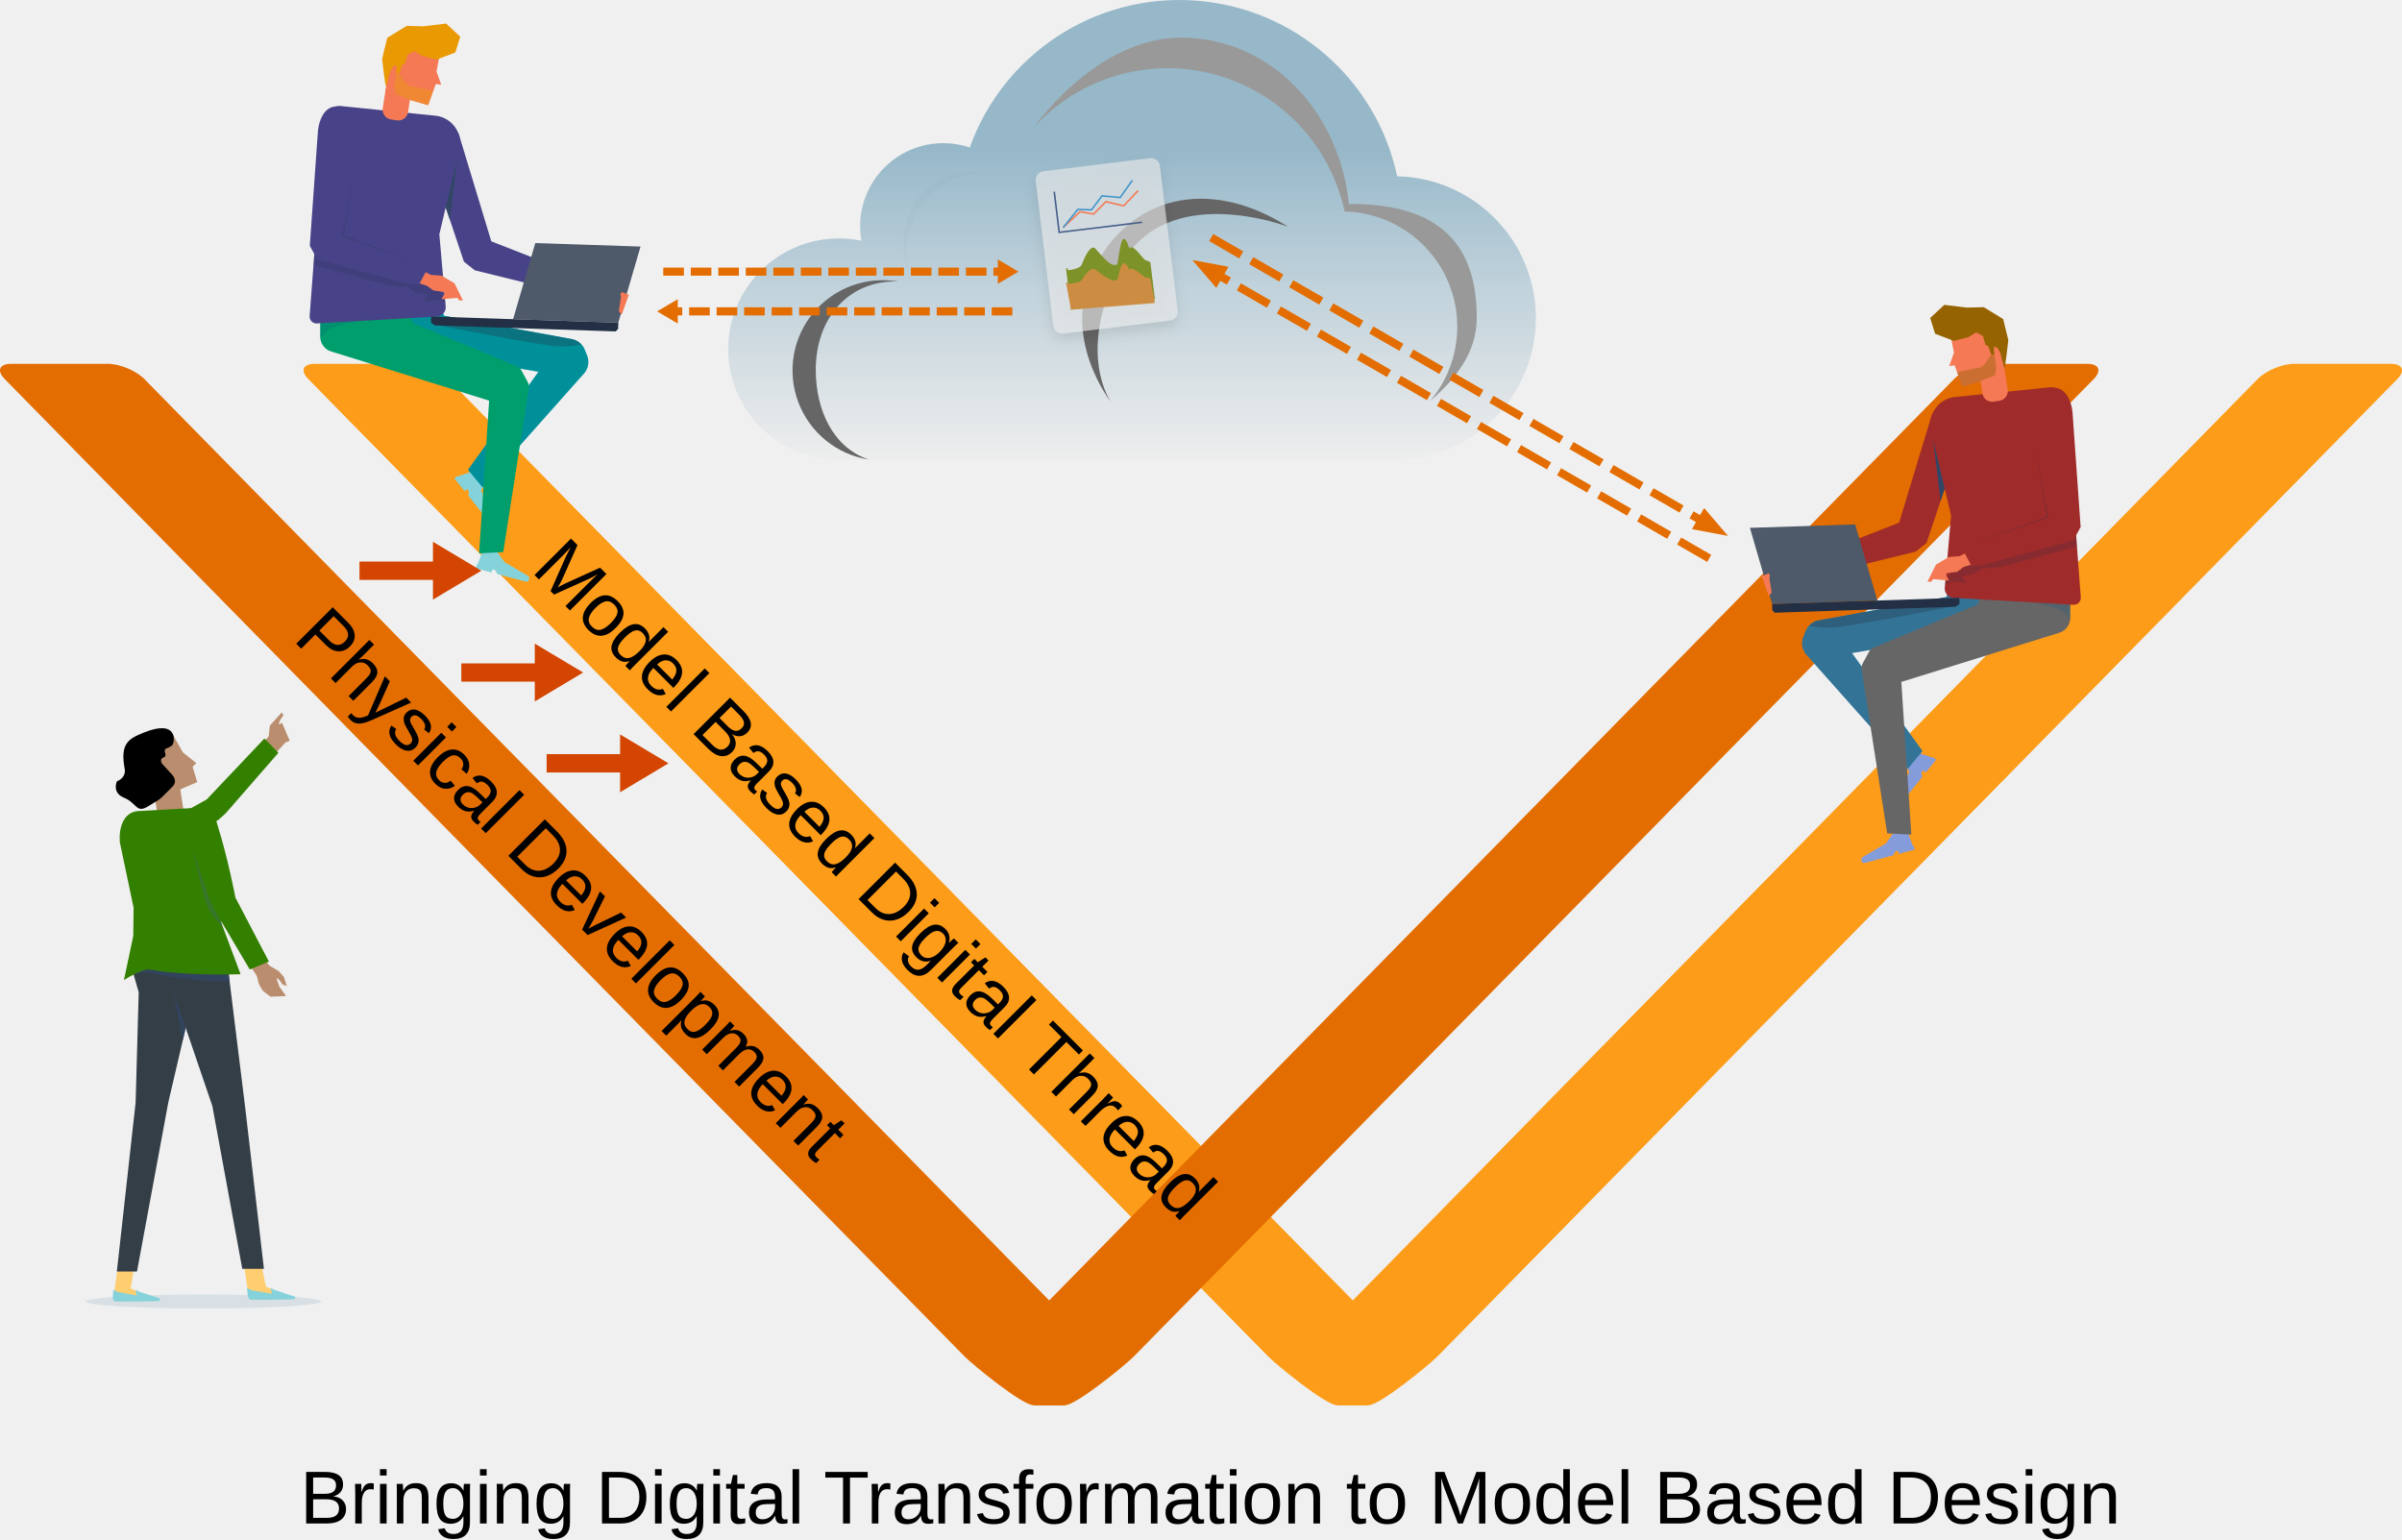
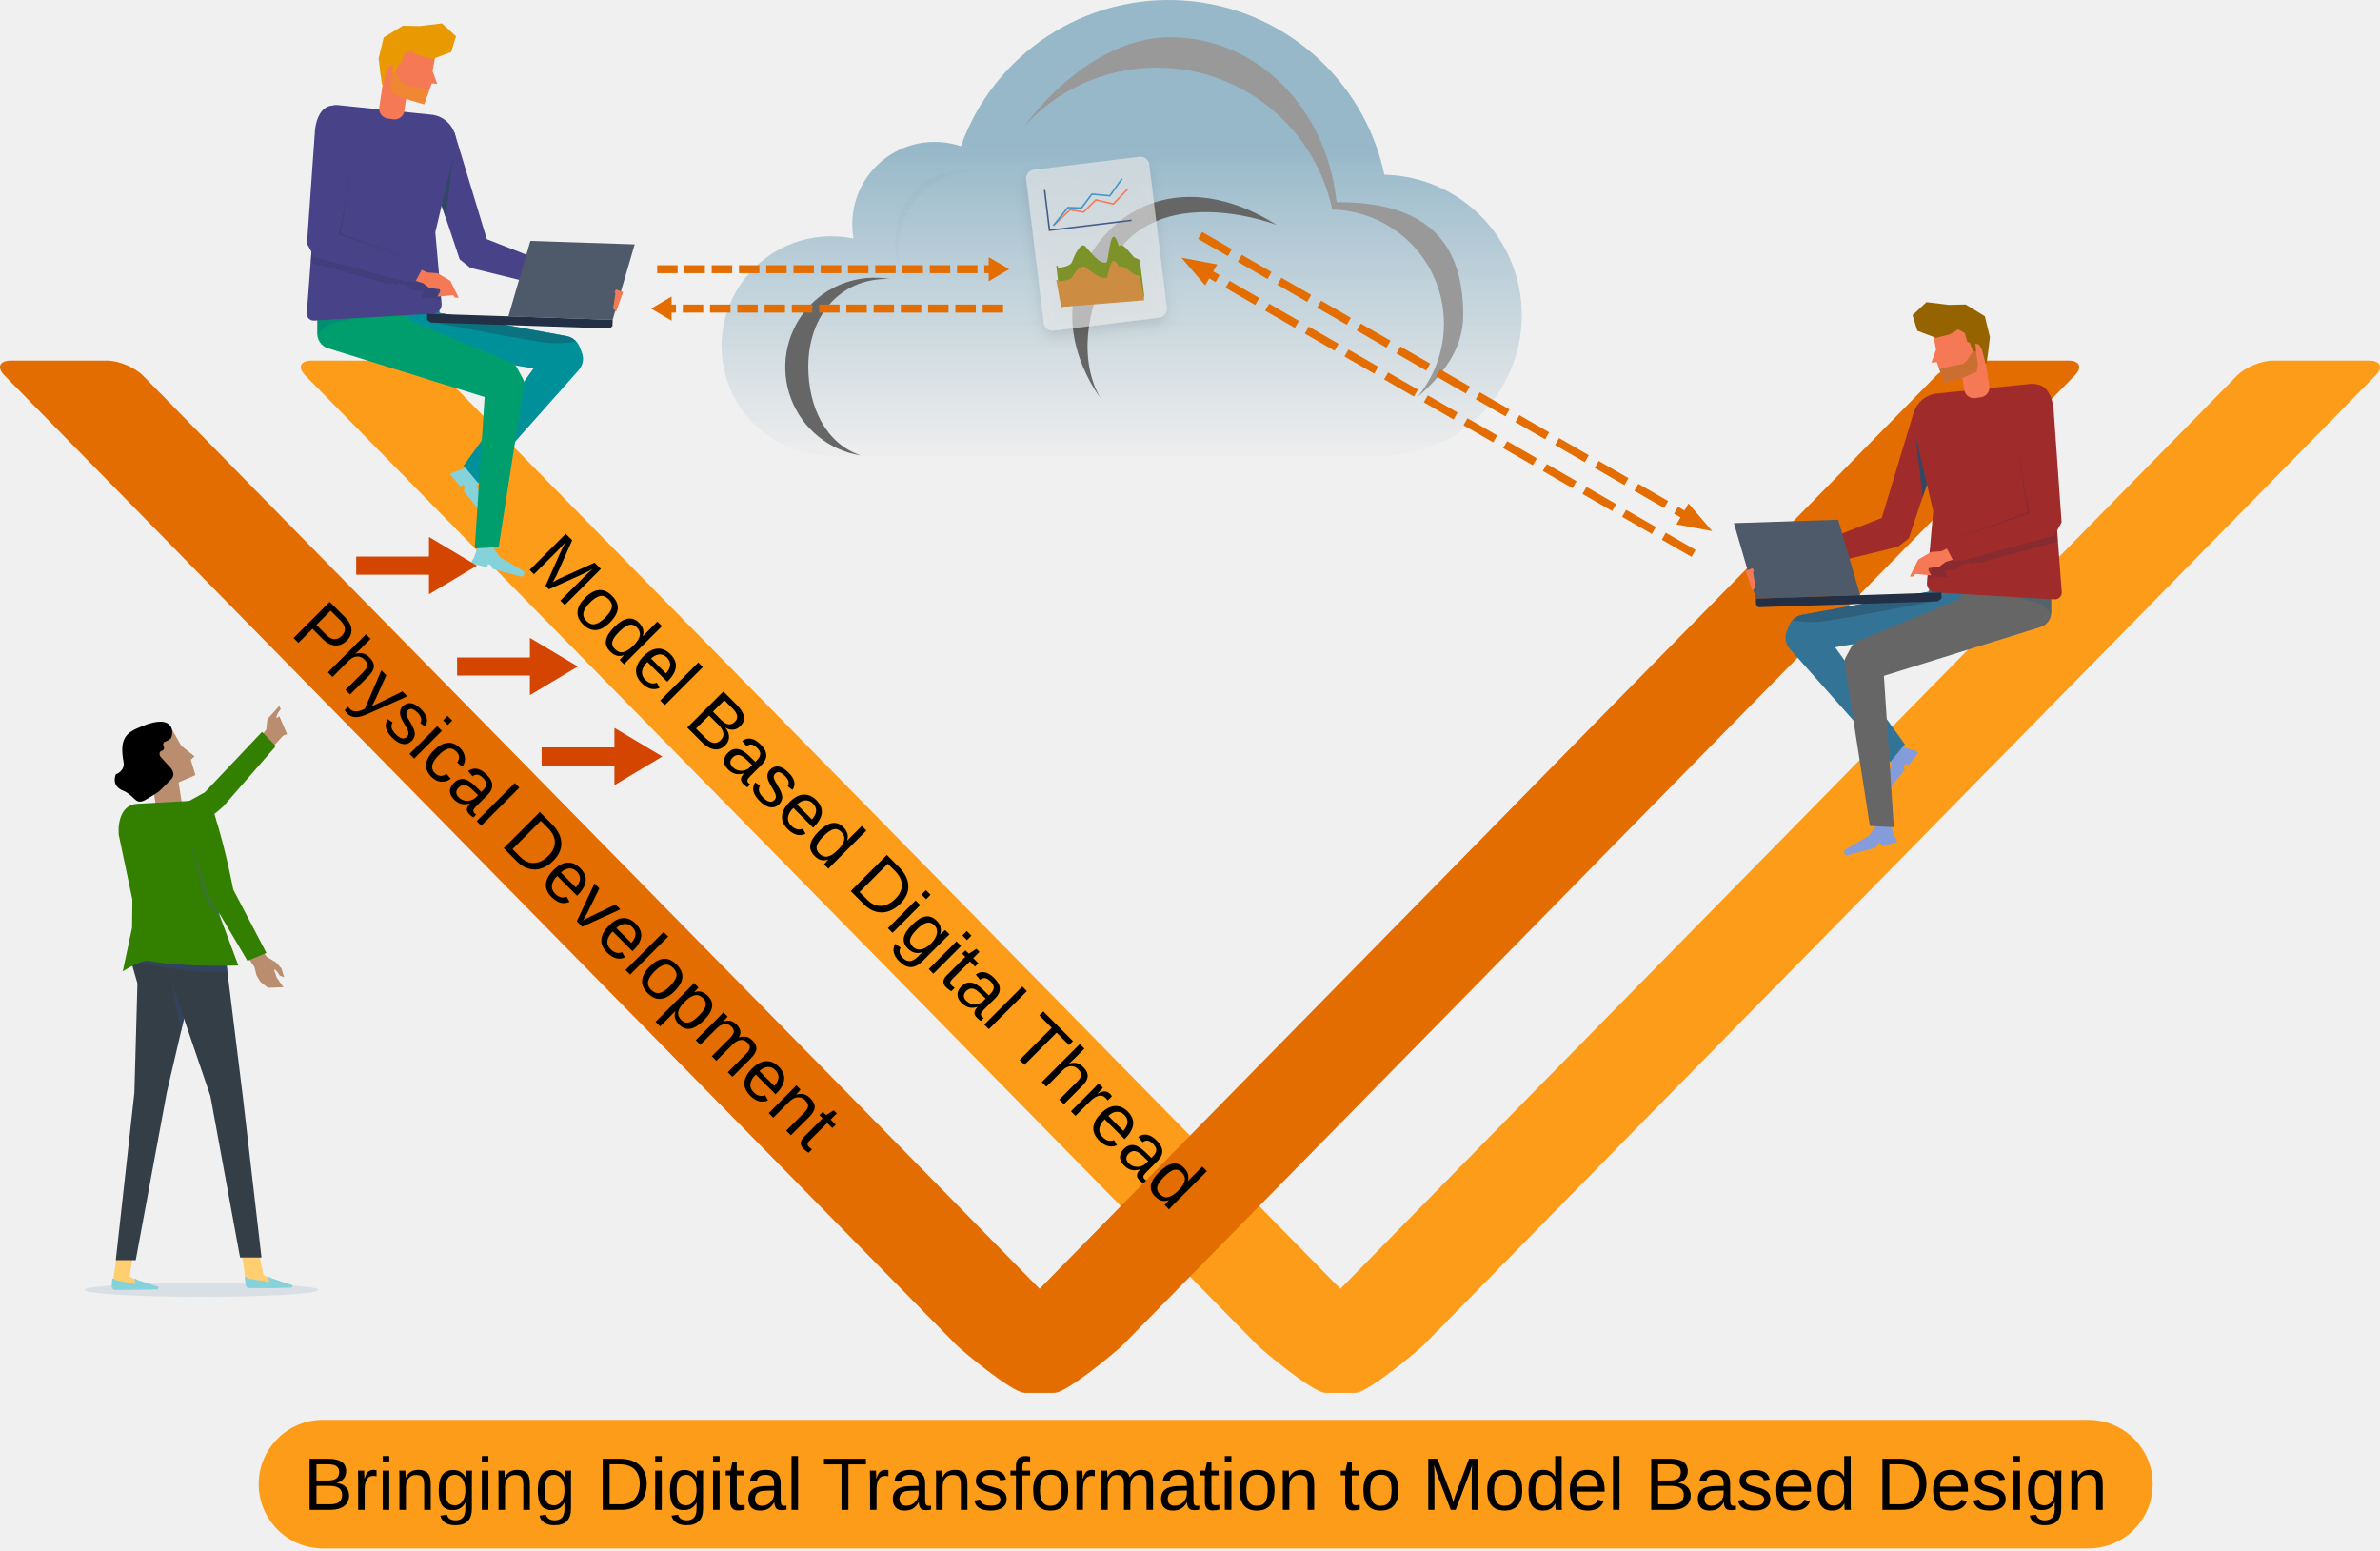
- <svg xmlns="http://www.w3.org/2000/svg" width="146.957mm" height="94.182mm" viewBox="0 0 146.957 94.182" version="1.1" id="svg1">
+ <svg xmlns="http://www.w3.org/2000/svg" width="146.957mm" height="95.731mm" viewBox="0 0 146.957 95.731" version="1.1" id="svg1">
  <defs id="defs1">
    <linearGradient id="linear-gradient" x1="146.665" x2="146.665" y2="275.256" gradientUnits="userSpaceOnUse" gradientTransform="matrix(0.8481,0,0,0.4829619,609.993,511.39)" y1="-0.002">
      <stop offset="0.319" stop-color="#e0f3ff" id="stop1" style="stop-color:#0a608c;stop-opacity:0.393;" />
      <stop offset="1" stop-color="#e9e9e9" stop-opacity="0.341" id="stop2" />
    </linearGradient>
    <clipPath id="clip-path-3">
      <rect id="Rectangle_638" data-name="Rectangle 638" width="35.334" height="44.264" fill="rgba(0,0,0,0.03)" x="0" y="0" />
    </clipPath>
    <clipPath id="clip-path-19">
      <rect id="Rectangle_678" data-name="Rectangle 678" width="73.397" height="5.21" fill="none" x="0" y="0" />
    </clipPath>
    <clipPath id="clip-path-20">
      <rect id="Rectangle_679" data-name="Rectangle 679" width="3.854" height="17.988" fill="none" x="0" y="0" />
    </clipPath>
    <clipPath id="clip-path-21">
      <rect id="Rectangle_681" data-name="Rectangle 681" width="29.761" height="5.901" fill="none" x="0" y="0" />
    </clipPath>
    <clipPath id="clip-path-22">
      <rect id="Rectangle_682" data-name="Rectangle 682" width="9.735" height="29.661" fill="none" x="0" y="0" />
    </clipPath>
    <clipPath id="clip-path-10">
      <rect id="Rectangle_667" data-name="Rectangle 667" width="0.096" height="0.194" fill="none" x="0" y="0" />
    </clipPath>
    <clipPath id="clip-path-12">
      <rect id="Rectangle_671" data-name="Rectangle 671" width="71.918" height="53.359" fill="none" x="0" y="0" />
    </clipPath>
    <clipPath id="clip-path-13">
      <rect id="Rectangle_672" data-name="Rectangle 672" width="11.165" height="5.015" fill="none" x="0" y="0" />
    </clipPath>
    <clipPath id="clip-path-14">
      <rect id="Rectangle_673" data-name="Rectangle 673" width="11.275" height="9.307" fill="none" x="0" y="0" />
    </clipPath>
    <clipPath id="clip-path-15">
      <rect id="Rectangle_674" data-name="Rectangle 674" width="38.125" height="55.616" fill="none" x="0" y="0" />
    </clipPath>
    <clipPath id="clip-path-16">
      <rect id="Rectangle_675" data-name="Rectangle 675" width="21.226" height="27.228" fill="none" x="0" y="0" />
    </clipPath>
    <clipPath id="clip-path-17">
      <rect id="Rectangle_676" data-name="Rectangle 676" width="4.54" height="0.829" fill="none" x="0" y="0" />
    </clipPath>
    <clipPath id="clip-path-18">
      <rect id="Rectangle_677" data-name="Rectangle 677" width="40.871" height="8.78" fill="none" x="0" y="0" />
    </clipPath>
    <filter id="Rectangle_653" x="183.641" y="39.96" width="83.043" height="98.151" filterUnits="userSpaceOnUse">
      <feOffset dy="3" input="SourceAlpha" id="feOffset2" />
      <feGaussianBlur stdDeviation="3" result="blur" id="feGaussianBlur2" />
      <feFlood flood-opacity="0.161" id="feFlood2" />
      <feComposite operator="in" in2="blur" id="feComposite2" />
      <feComposite in="SourceGraphic" id="feComposite3" />
    </filter>
  </defs>
  <g id="layer1" transform="translate(-25.82898,-64.73906)">
    <g transform="matrix(0.2645833,0,0,0.2645833,-106.8917,29.63333)" id="g1">
      <path d="m 775.299,777.021 210.111,-0.002 16.42,31.423 -15.48,36.234 -211.05,10e-4 16.883,-36.235 z" stroke="#042433" stroke-width="2" stroke-miterlimit="8" fill="#156082" fill-rule="evenodd" id="path1" />
-       <g id="g52">
+       <path d="m 574.676,777.002 146.278,-0.002 16.42,31.423 -15.48,36.234 -147.218,10e-4 16.883,-36.235 z" stroke="#042433" stroke-width="2" stroke-miterlimit="8" fill="#156082" fill-rule="evenodd" id="path1-5" />
+       <g id="g2">
+         <rect style="fill:#fd9c18;fill-opacity:1;stroke:#000000;stroke-width:0.992;stroke-opacity:0" id="rect1" width="442.01" height="30.01" x="561.995" y="463.995" ry="15.005" />
        <path id="use2" style="fill:#fd9c18;fill-opacity:1;stroke-width:1.098" d="m 574.404,216.822 c -2.744,0 -3.406,1.576 -1.483,3.534 l 221.934,226.01 c 1.855,1.889 13.202,11.191 15.915,11.296 0.091,0.004 0.137,0.038 0.234,0.038 h 0.076 6.711 0.076 c 0.097,0 0.142,-0.034 0.234,-0.038 2.713,-0.105 14.06,-9.407 15.915,-11.296 L 1055.95,220.357 c 1.923,-1.958 1.261,-3.534 -1.483,-3.534 h -22.387 c -2.744,0 -6.502,1.576 -8.425,3.534 L 814.437,433.42 605.216,220.357 c -1.923,-1.958 -5.68,-3.534 -8.425,-3.534 z" />
        <path id="use3" style="fill:#e36d00;fill-opacity:1;stroke-width:1.098" d="m 504.204,216.822 c -2.744,0 -3.406,1.576 -1.483,3.534 l 221.934,226.01 c 1.855,1.889 13.202,11.191 15.915,11.296 0.091,0.004 0.137,0.038 0.234,0.038 h 0.076 6.711 0.076 c 0.097,0 0.142,-0.034 0.234,-0.038 2.713,-0.105 14.06,-9.407 15.915,-11.296 L 985.75,220.357 c 1.923,-1.958 1.261,-3.534 -1.483,-3.534 h -22.387 c -2.744,0 -6.502,1.576 -8.425,3.534 L 744.237,433.42 535.016,220.357 c -1.923,-1.958 -5.68,-3.534 -8.425,-3.534 z" />
        <text xml:space="preserve" style="font-style:normal;font-variant:normal;font-weight:normal;font-stretch:condensed;font-size:17.333px;font-family:Arial;-inkscape-font-specification:'Arial, Condensed';font-variant-ligatures:normal;font-variant-caps:normal;font-variant-numeric:normal;font-variant-east-asian:normal;text-align:start;writing-mode:lr-tb;direction:ltr;text-anchor:start;fill:#000000;fill-opacity:1" x="600.81" y="-204.054" id="text3" transform="rotate(45)">
          <tspan id="tspan3" x="600.81" y="-204.054" style="font-style:normal;font-variant:normal;font-weight:normal;font-stretch:condensed;font-size:17.333px;font-family:Arial;-inkscape-font-specification:'Arial, Condensed';font-variant-ligatures:normal;font-variant-caps:normal;font-variant-numeric:normal;font-variant-east-asian:normal;fill:#000000;fill-opacity:1">Physical Development</tspan>
        </text>
        <text xml:space="preserve" style="font-style:normal;font-variant:normal;font-weight:normal;font-stretch:condensed;font-size:17.333px;font-family:Arial;-inkscape-font-specification:'Arial, Condensed';font-variant-ligatures:normal;font-variant-caps:normal;font-variant-numeric:normal;font-variant-east-asian:normal;text-align:start;writing-mode:lr-tb;direction:ltr;text-anchor:start;fill:#000000;fill-opacity:1" x="628.53" y="-254.241" id="text3-2" transform="rotate(45)">
          <tspan id="tspan4" x="628.53" y="-254.241">Model Based Digital Thread</tspan>
        </text>
        <g id="g6" transform="matrix(0.8,0,0,0.8,175.876,-276.4283)">
          <g id="g4">
            <g id="Group_4515" data-name="Group 4515" transform="translate(631.0829,551.82)" style="opacity:0.5">
              <g id="Group_4514" data-name="Group 4514" clip-path="url(#clip-path-3)" />
            </g>
            <g id="g5">
              <g id="g7">
                <path id="Path_1158" data-name="Path 1158" d="m 811.027,562.354 a 64.365,64.365 0 0 0 -123.542,-8.324 24.013,24.013 0 0 0 -31.32,26.944 32.01,32.01 0 1 0 -6.499,63.354 c 0.637,0 1.265,-0.024 1.889,-0.059 0.394,0.029 0.788,0.059 1.19,0.059 H 809.161 c 0.064,0 0.128,-0.016 0.192,-0.019 0.256,0.005 0.506,0.019 0.762,0.019 a 40.991,40.991 0 0 0 0.913,-81.972" fill="url(#linear-gradient)" style="fill:url(#linear-gradient);stroke-width:0.64" />
                <path id="Path_1159" data-name="Path 1159" d="m 642.971,618.295 c 0,-14.561 9.045,-25.548 23.032,-25.548 0.32,0 0.634,0.037 0.954,0.051 a 26.079,26.079 0 1 0 -8.664,51.43 c -10.216,-3.399 -15.321,-14.17 -15.321,-25.932" fill="rgba(0,0,0,0.03)" style="fill:#666666;stroke-width:0.64" />
                <path id="Path_1160" data-name="Path 1160" d="m 834.026,603.344 c 0,-18.218 -7.636,-33.198 -36.943,-32.974 -2.874,-27.517 -23.276,-48.1 -48.518,-48.1 -17.249,0 -32.96,13.041 -42.523,25.887 a 52.292,52.292 0 0 1 89.779,24.374 33.305,33.305 0 0 1 24.736,54.77 c 7.119,-6.131 13.469,-13.824 13.469,-23.956" fill="rgba(0,0,0,0.03)" style="fill:#999999;stroke-width:0.64" />
                <path id="Path_1161" data-name="Path 1161" d="m 59.801,9.582 a 22.838,22.838 0 0 0 -2.914,-0.208 c -6.129,-0.011 -12.853,2.973 -16.253,8.561 -4.421,7.272 -3.692,14.428 -2.688,18.847 0.075,0.016 0.647,0.908 0.719,0.924 a 40.9,40.9 0 0 1 -0.538,-5.082 c 0,-12.569 9.661,-22.771 21.67,-23.04" fill="rgba(0,0,0,0.03)" style="opacity:0.5;stroke-width:0.64" transform="translate(631.0829,551.82)" />
                <path id="Path_1162" data-name="Path 1162" d="m 728.333,627.641 c 0,0 -14.95,-18.757 -4.872,-38.773 10.079,-20.016 32.25,-26.973 56.102,-11.904 0,0 -35.392,-13.632 -48.495,11.397 -13.103,25.029 -2.735,39.281 -2.735,39.281" fill="rgba(0,0,0,0.03)" style="fill:#666666;stroke-width:0.641;stroke-dasharray:none" />
              </g>
            </g>
          </g>
        </g>
        <g id="g9" transform="matrix(1.451594,0,0,1.226424,-265.2496,-108.3571)">
          <g id="Group_4570" data-name="Group 4570" transform="matrix(0.512,0,0,0.512,541.9089,440.6192)" opacity="0.1">
            <g id="Group_4569" data-name="Group 4569">
              <g id="Group_4568" data-name="Group 4568" clip-path="url(#clip-path-19)">
                <path id="Path_1219" data-name="Path 1219" d="m 50.81,146.865 c 0,1.44 16.431,2.605 36.7,2.605 20.269,0 36.7,-1.165 36.7,-2.605 0,-1.44 -16.431,-2.605 -36.7,-2.605 -20.269,0 -36.7,1.165 -36.7,2.605" transform="translate(-50.81,-144.261)" fill="#005386" />
              </g>
            </g>
          </g>
          <path id="Path_1220" data-name="Path 1220" d="m 549.893,433.783 -0.774,5.689 0.88,0.477 2.689,1.204 v 0.635 l -5.883,0.079 -0.445,-0.586 0.937,-7.735 z" fill="#fece71" style="stroke-width:0.512" />
          <path id="Path_1221" data-name="Path 1221" d="m 550.526,440.117 -0.642,-0.358 0.181,1.068 -2.919,-0.637 -0.797,-0.422 -0.102,1.656 0.311,0.528 h 3.789 l 3.303,-0.086 0.183,-0.443 z" fill="#85d2da" style="stroke-width:0.512" />
          <path id="Path_1222" data-name="Path 1222" d="m 550.118,436.302 h -3.207 l 2.991,-31.882 0.49,-20.767 -0.929,-3.831 0.431,-2.446 9.882,0.09 -1.511,10.935 -3.16,16.019 z" fill="#343e47" style="stroke-width:0.512" />
          <path id="Path_1223" data-name="Path 1223" d="m 569.761,434.003 0.899,5.137 0.882,0.475 2.687,1.206 v 0.633 l -5.883,0.081 -0.443,-0.588 -0.912,-7.196 z" fill="#fece71" style="stroke-width:0.512" />
          <path id="Path_1224" data-name="Path 1224" d="m 572.064,439.782 -0.642,-0.358 0.181,1.068 -3.166,-0.644 -0.799,-0.424 0.154,1.669 0.311,0.528 h 3.789 l 3.303,-0.085 0.183,-0.443 z" fill="#85d2da" style="stroke-width:0.512" />
          <path id="Path_1225" data-name="Path 1225" d="m 570.339,435.794 h -3.448 l -4.767,-30.698 -7.905,-27.443 h 10.243 l 2.864,27.443 z" fill="#343e47" style="stroke-width:0.512" />
          <g id="Group_4573" data-name="Group 4573" transform="matrix(0.512,0,0,0.512,555.9059,383.5076)" opacity="0.7">
            <g id="Group_4572" data-name="Group 4572">
              <g id="Group_4571" data-name="Group 4571" clip-path="url(#clip-path-20)">
                <path id="Path_1226" data-name="Path 1226" d="m 57.379,117.457 3.854,13.38 -0.911,4.607 z" transform="translate(-57.379,-117.457)" fill="#324666" />
              </g>
            </g>
          </g>
          <g id="g8" transform="rotate(30,542.9456,356.3912)">
            <path id="Path_1234" data-name="Path 1234" d="m 557.211,321.27 -0.194,0.015 -0.149,-0.782 -0.004,-0.973 -0.486,-0.375 -0.405,3.128 0.846,1.828 -0.22,2.265 2.714,0.371 0.41,-2.97 0.416,-0.614 -2.785,-2.333 z" fill="#b98d6d" style="stroke-width:0.512" />
            <path id="Path_1235" data-name="Path 1235" d="m 549.593,354.654 c -0.454,-0.215 -0.795,-0.413 -0.795,-0.413 a 2.238,2.238 0 0 1 -0.852,-2.885 c 2.727,-4.813 6.273,-11.975 6.273,-11.975 l 2.219,-14.571 3.277,1.236 -1.572,14.108 -0.373,1.555 -5.08,13.611 c -0.454,0.944 -2.41,-0.341 -3.098,-0.666" fill="#ffcc00" style="fill:#338000;stroke-width:0.512" />
          </g>
          <g id="Group_4576" data-name="Group 4576" transform="matrix(0.512,0,0,0.512,549.6247,378.512)" opacity="0.7">
            <g id="Group_4575" data-name="Group 4575">
              <g id="Group_4574" data-name="Group 4574" clip-path="url(#clip-path-21)">
                <path id="Path_1236" data-name="Path 1236" d="m 54.431,118.546 a 9,9 0 0 1 4.886,-0.558 c 2.389,0.529 13.559,3.6 24.875,2.93 l -0.437,-4.724 c 0,0 -13.018,0.529 -16.206,0 -3.188,-0.529 -9.7,-3.134 -13.118,2.351" transform="translate(-54.431,-115.113)" fill="#324666" />
              </g>
            </g>
          </g>
          <path id="Path_1237" data-name="Path 1237" d="m 553.606,347.125 6.105,-3.113 -0.737,-2.911 0.599,-0.663 -2.137,-2.01 -1.704,-3.567 -6.755,3.618 z" fill="#b98d6d" style="stroke-width:0.512" />
          <path id="Path_1238" data-name="Path 1238" d="m 554.46,350.5 2.155,-0.279 a 1.02,1.02 0 0 0 0.88,-1.142 l -0.751,-5.796 -4.178,0.541 0.752,5.796 a 1.018,1.018 0 0 0 1.142,0.88" fill="#b98d6d" style="stroke-width:0.512" />
          <path id="Path_1239" data-name="Path 1239" d="m 551.178,334.692 c -2.412,1.157 -3.782,2.026 -3.013,6.867 a 2.119,2.119 0 0 1 -1.24,2.299 c -0.247,0.693 -0.518,2.297 1.117,3.096 2.099,1.024 1.926,3.021 3.84,1.634 1.419,-1.027 1.799,-1.257 2.159,-1.669 0.147,-0.168 1.46,-1.741 1.634,-1.933 1.001,-1.097 0.271,-2.133 -0.266,-2.762 -0.407,-0.477 -1.112,-1.477 -1.328,-1.728 -0.111,-0.13 -0.294,-0.901 0.158,-1.065 0.768,-0.277 0.256,-1.044 0.286,-1.304 a 1.264,1.264 0 0 1 0.132,-0.388 3.635,3.635 0 0 0 1.082,-0.682 c 0.471,-0.791 0.833,-4.956 -4.562,-2.367" style="stroke-width:0.512" />
          <path id="Path_1240" data-name="Path 1240" d="m 548.037,381.344 1.489,-8.306 0.051,-5.331 -2.199,-12.39 c -0.154,-2.514 0.49,-5.7 3.002,-5.849 l 0.908,-0.051 7.023,-0.461 0.164,-0.011 c 0,0 1.83,-0.126 2.802,0.358 2.749,1.374 1.69,8.954 1.69,8.954 l 0.324,9.054 0.286,3.314 3.041,9.618 c 0,0 -8.775,0.379 -14.43,-0.886 -1.198,-0.268 -4.147,1.99 -4.147,1.99" fill="#ffcc00" style="fill:#338000;stroke-width:0.512" />
          <path id="Path_1241" data-name="Path 1241" d="m 570.044,376.758 1.142,1.832 1.496,1.061 0.861,1.153 0.439,1.677 -0.722,-0.332 -0.307,-0.584 -0.456,-0.575 -0.136,0.123 0.429,1.434 1.068,1.814 -2.465,0.119 -1.208,-1.089 -0.639,-1.251 -0.35,-1.621 -1.406,-2.474 z" fill="#b98d6d" style="stroke-width:0.512" />
          <path id="Path_1242" data-name="Path 1242" d="m 559.852,349.388 a 1.997,1.997 0 0 1 0.888,-0.111 c 1.046,-0.164 1.843,1.524 2.12,2.546 1.732,6.354 2.936,13.967 2.936,13.967 l 5.336,12.063 -3.047,1.502 -5.747,-11.498 -0.575,-1.491 -3.606,-12.521 c -0.42,-3.825 0.418,-3.989 1.696,-4.457" fill="#ffcc00" style="fill:#338000;stroke-width:0.512" />
          <g id="Group_4579" data-name="Group 4579" transform="matrix(0.512,0,0,0.512,558.9114,356.4627)" opacity="0.3">
            <g id="Group_4578" data-name="Group 4578">
              <g id="Group_4577" data-name="Group 4577" clip-path="url(#clip-path-22)">
                <path id="Path_1243" data-name="Path 1243" d="m 64.362,124.1 -5.573,-19.336 c 0,0.008 3.679,20.039 5.273,22.96 a 66.878,66.878 0 0 0 4.461,6.7 l -0.633,-2.01 -0.092,-0.774 -2.314,-4.628 z" transform="translate(-58.79,-104.765)" fill="#435d88" />
              </g>
            </g>
          </g>
        </g>
        <g id="g12" transform="matrix(0.8,0,0,0.8,66.29516,-355.4667)">
          <g id="Group_4543" data-name="Group 4543" transform="translate(672.877,697.522)" opacity="0.2">
            <g id="Group_4542" data-name="Group 4542">
              <g id="Group_4541" data-name="Group 4541" clip-path="url(#clip-path-10)">
                <path id="Path_1193" data-name="Path 1193" d="m 18.328,125.664 -0.1,-0.2 0.017,0.191 z" transform="translate(-18.232,-125.47)" fill="#222f44" />
              </g>
            </g>
          </g>
          <path id="Path_1195" data-name="Path 1195" d="m 679.369,751.726 -0.125,-0.154 -0.8,0.587 -2.984,-3.712 1.111,-0.724 0.1,0.121 v -0.012 l 5.385,-1.86 2.626,3.354 -1.436,2.647 3.1,7.162 c 0,0 0.166,0.6 -0.083,0.787 l -0.458,0.341 -0.279,0.208 c 0,0 -0.171,0.025 -0.674,-0.329 l -5.377,-6.692 0.2,-0.807 -0.067,-0.574 z" fill="#85d2da" />
          <path id="Path_1196" data-name="Path 1196" d="m 683.669,751.077 -4.224,-5.094 20.371,-28.338 -57.519,-9.83 0.017,-10.1 h 28.5 l 1.719,3.758 36.915,6.734 a 5,5 0 0 1 3.708,3.038 l 0.691,1.715 a 4.987,4.987 0 0 1 -0.895,5.181 z" fill="#0083c7" />
          <g id="Group_4549" data-name="Group 4549" transform="translate(642.3,697.716)" opacity="0.5" style="fill:#009e6c;fill-opacity:1">
            <g id="Group_4548" data-name="Group 4548" style="fill:#009e6c;fill-opacity:1">
              <g id="Group_4547" data-name="Group 4547" clip-path="url(#clip-path-12)" style="fill:#009e6c;fill-opacity:1">
                <path id="Path_1197" data-name="Path 1197" d="m 52.253,178.874 -4.224,-5.094 20.371,-28.338 -57.519,-9.83 0.017,-10.1 h 28.5 l 1.719,3.758 36.915,6.734 a 5,5 0 0 1 3.708,3.038 l 0.691,1.715 a 4.987,4.987 0 0 1 -0.895,5.181 z" transform="translate(-10.884,-125.514)" fill="#006295" style="fill:#009e6c;fill-opacity:1" />
              </g>
            </g>
          </g>
          <path id="Path_1198" data-name="Path 1198" d="m 686.727,774.795 -0.191,-0.05 -0.3,0.949 -4.6,-1.228 0.466,-1.24 0.15,0.037 v -0.012 l 1.652,-4.49 4.1,1.149 1.993,2.788 6.742,3.937 c 0,0 0.487,0.387 0.4,0.687 l -0.166,0.545 -0.1,0.329 c 0,0 -0.121,0.125 -0.737,0.137 l -8.294,-2.214 -0.312,-0.77 -0.4,-0.425 z" fill="#85d2da" />
          <path id="Path_1199" data-name="Path 1199" d="m 689.624,769.779 -6.979,0.362 2.892,-44.144 -45.675,-14.216 a 4.48,4.48 0 0 1 -3.146,-4.274 v -8.373 l 24.1,-0.708 2.842,5.265 29.644,12.277 a 2.742,2.742 0 0 1 1.577,1.307 l 1.831,3.384 a 2.762,2.762 0 0 1 0.3,1.727 z" fill="#0083c7" style="fill:#009e6c;fill-opacity:1" />
          <g id="Group_4552" data-name="Group 4552" transform="translate(636.717,702.994)" opacity="0.2">
            <g id="Group_4551" data-name="Group 4551">
              <g id="Group_4550" data-name="Group 4550" clip-path="url(#clip-path-13)">
                <path id="Path_1200" data-name="Path 1200" d="m 20.709,126.784 c 0,0 -7.2,1.415 -8.486,2.314 a 12.933,12.933 0 0 0 -2.68,2.7 v -4.374 z" transform="translate(-9.545,-126.782)" fill="#005386" />
              </g>
            </g>
          </g>
          <path id="Path_1201" data-name="Path 1201" d="m 635.762,703.691 34.7,-2 a 2.685,2.685 0 0 0 2.522,-2.917 l -1.84,-20.852 5.955,-25.141 a 8.014,8.014 0 0 0 -6.734,-9.106 l -25.578,-2.622 c -4.374,-0.658 -6.8,0.441 -7.454,4.815 l -0.158,9.027 -3.519,46.652 a 2,2 0 0 0 2.106,2.143" fill="#435d88" style="fill:#484388;fill-opacity:1" />
          <path id="Path_1202" data-name="Path 1202" d="m 714.683,691.622 3.092,0.845 3.142,-1.228 3.567,0.4 -0.279,1 -2.7,0.32 -0.137,0.637 4.5,1.827 -2.031,5.631 -2.863,-0.995 -2.035,-1.036 -1.948,-2.1 -4.22,-1.91 z" fill="#f47954" />
          <path id="Path_1203" data-name="Path 1203" d="m 666.622,651.072 a 43.158,43.158 0 0 1 5.073,-4.12 c 1.307,-0.737 4.628,0.524 5.136,2.2 2.272,7.487 9.339,30.8 9.339,30.8 l 29.786,11.67 -1.881,4.732 -32.682,-8.025 -3.142,-2.5 z" fill="#435d88" style="fill:#484388;fill-opacity:1" />
          <path id="Path_1204" data-name="Path 1204" d="m 676.293,656.189 -3.3,13.929 1.219,3.642 z" fill="#324666" />
          <path id="Path_1205" data-name="Path 1205" d="m 655.486,636.967 12.419,3.65 2.222,-6.139 1.561,0.2 -1.355,-3.841 1.569,-8.294 -13.222,-2.5 z" fill="#f47954" />
          <path id="Path_1206" data-name="Path 1206" d="m 657.162,644.719 1.686,0.262 a 2.849,2.849 0 0 0 3.25,-2.376 l 1.411,-9.1 -7.308,-1.136 -1.415,9.1 a 2.847,2.847 0 0 0 2.376,3.25" fill="#f47954" />
          <path id="Path_1207" data-name="Path 1207" d="m 670.357,627.419 -4.17,-1.082 -2.289,-1.386 -1.948,1.053 -0.732,2.568 -0.749,0.279 -0.924,2.46 -0.907,0.142 0.2,-2.381 -1.09,0.341 -0.824,1.448 -1.049,4.079 -0.258,0.087 -0.479,-3.342 -0.533,-4.478 1.486,-6.1 5.606,-3.433 4.869,0.117 6.546,-0.791 4.079,3.791 -1.415,4.557 z" fill="#fece71" style="fill:#e99a02;fill-opacity:1" />
          <g id="Group_4555" data-name="Group 4555" transform="translate(658.112,631.311)" opacity="0.4" style="fill:#e99a02;fill-opacity:1">
            <g id="Group_4554" data-name="Group 4554" style="fill:#e99a02;fill-opacity:1">
              <g id="Group_4553" data-name="Group 4553" clip-path="url(#clip-path-14)" style="fill:#e99a02;fill-opacity:1">
                <path id="Path_1208" data-name="Path 1208" d="m 19.412,117.379 -4.341,-1.756 -0.387,-2.135 0.524,-3.783 0.907,-0.146 1.752,2.684 1.124,1.032 4.428,0.87 2.539,0.6 -1.482,4.128 z" transform="translate(-14.684,-109.561)" fill="#435d88" style="fill:#e99a02;fill-opacity:1" />
              </g>
            </g>
          </g>
          <g id="Group_4558" data-name="Group 4558" transform="translate(634.768,642.096)" opacity="0.2">
            <g id="Group_4557" data-name="Group 4557">
              <g id="Group_4556" data-name="Group 4556" clip-path="url(#clip-path-15)">
                <path id="Path_1209" data-name="Path 1209" d="m 41.091,160.594 -3.08,-0.221 -1.548,-0.77 0.35,-0.658 -1.935,-0.762 -0.857,-1.34 -21.8,-7.574 c 0,0 5.315,-22.444 3.7,-32.333 -0.345,-2.093 -1.161,-3.92 -2.593,-4.786 a 6.189,6.189 0 0 0 -1.686,3.775 l -0.162,9.027 -2.405,31.938 22.736,6.164 1.231,-0.054 1.423,0.362 0.275,-0.516 2.085,0.658 1.844,1.365 3.067,0.437 0.3,0.37 -1.02,1.748 4.69,-0.424 0.379,0.707 1.111,0.062 -0.012,-0.191 -2.356,-4.757 z" transform="translate(-9.075,-112.15)" fill="#222f44" />
              </g>
            </g>
          </g>
          <g id="Group_4561" data-name="Group 4561" transform="translate(642.32,658.354)" opacity="0.2">
            <g id="Group_4560" data-name="Group 4560">
              <g id="Group_4559" data-name="Group 4559" clip-path="url(#clip-path-16)">
                <path id="Path_1210" data-name="Path 1210" d="m 30.146,143.075 -19.256,-6.484 0.108,-0.458 c 0.017,-0.071 2.7,-12.514 3.854,-20.076 l -0.333,5.319 c -0.99,6.463 -2.023,12.889 -2.4,14.533 l 19.993,7.379 z" transform="translate(-10.889,-116.058)" fill="#222f44" />
              </g>
            </g>
          </g>
          <path id="Path_1211" data-name="Path 1211" d="m 668.721,689.651 3.08,0.221 3.733,2.227 2.451,4.948 -1.19,-0.067 -0.379,-0.7 -4.69,0.42 1.02,-1.748 -0.3,-0.366 -3.067,-0.437 -1.839,-1.373 -3.879,-1.215 2.214,-3.329 z" fill="#f47954" />
          <path id="Path_1212" data-name="Path 1212" d="m 640.748,641.023 0.678,-0.1 c 3.146,-0.441 4.69,2.147 5.2,5.281 1.619,9.888 -3.691,32.333 -3.691,32.333 l 21.8,7.574 0.857,1.344 1.935,0.762 -2.351,4.416 -1.423,-0.366 -1.232,0.058 -26.693,-7.241 -2.122,-3.845 2.36,-33.34 c 0.375,-3.138 1.765,-6.438 4.686,-6.879" fill="#435d88" style="fill:#484388;fill-opacity:1" />
          <g id="Group_4564" data-name="Group 4564" transform="translate(704.915,707.382)" opacity="0.3">
            <g id="Group_4563" data-name="Group 4563">
              <g id="Group_4562" data-name="Group 4562" clip-path="url(#clip-path-17)">
                <path id="Path_1213" data-name="Path 1213" d="m 30.471,128.666 v 0 l -4.54,-0.828 z" transform="translate(-25.93,-127.838)" fill="#006295" />
              </g>
            </g>
          </g>
          <path id="Path_1214" data-name="Path 1214" d="m 673.061,701.57 v 0 l 31.854,5.81 z" fill="#222f44" />
          <g id="Group_4567" data-name="Group 4567" transform="translate(671.353,701.57)" opacity="0.3">
            <g id="Group_4566" data-name="Group 4566">
              <g id="Group_4565" data-name="Group 4565" clip-path="url(#clip-path-18)">
                <path id="Path_1215" data-name="Path 1215" d="m 55.97,133.083 v 0 l -4.54,-0.828 -31.854,-5.814 -1.71,2.743 c 0,0 27.763,5.51 33.6,5.98 a 32.371,32.371 0 0 0 7.271,-0.487 4.946,4.946 0 0 0 -2.768,-1.594" transform="translate(-17.868,-126.443)" fill="#222f44" />
              </g>
            </g>
          </g>
          <path id="Path_1216" data-name="Path 1216" d="m 692.461,702.461 30.418,1.007 6.422,-22.007 -30.422,-1.007 z" fill="#4e5969" />
          <path id="Path_1217" data-name="Path 1217" d="m 668.722,703.464 1.149,0.8 52.259,1.727 0.691,-0.737 0.062,-1.785 -54.1,-1.79 z" fill="#222f44" />
          <path id="Path_1218" data-name="Path 1218" d="m 725.868,695.416 -2.023,-0.824 -0.408,0.824 0.262,0.312 -0.7,4.453 0.837,0.87 z" fill="#f47954" />
        </g>
        <g transform="matrix(0.3276008,0,0,0.4608,343.307,45.55224)" id="g1-1" style="fill:#d34500;fill-opacity:1">
          <path d="m 737,470.905 h 51.852 V 461 L 823,475.5 788.852,490 v -9.905 H 737 Z" fill="#e36d00" fill-rule="evenodd" id="path1-7" style="fill:#d34500;fill-opacity:1" />
        </g>
        <g transform="matrix(0.3276008,0,0,0.4608,366.8537,69.0989)" id="g10" style="fill:#d34500;fill-opacity:1">
          <path d="m 737,470.905 h 51.852 V 461 L 823,475.5 788.852,490 v -9.905 H 737 Z" fill="#e36d00" fill-rule="evenodd" id="path9" style="fill:#d34500;fill-opacity:1" />
        </g>
        <g transform="matrix(0.3276008,0,0,0.4608,386.5819,90.09997)" id="g11" style="fill:#d34500;fill-opacity:1">
          <path d="m 737,470.905 h 51.852 V 461 L 823,475.5 788.852,490 v -9.905 H 737 Z" fill="#e36d00" fill-rule="evenodd" id="path10" style="fill:#d34500;fill-opacity:1" />
        </g>
        <g filter="url(#Rectangle_653)" id="g11-3" transform="matrix(0.512,0,0,0.512,642.2383,145.4893)" style="fill:#ececec;fill-opacity:0.611">
          <rect id="Rectangle_653-2" data-name="Rectangle 653" width="56.492" height="73.835" rx="4" transform="rotate(-6.98,529.36,-1552.932)" fill="#ffffff" x="0" y="0" style="fill:#ececec;fill-opacity:0.611" />
        </g>
        <g id="Graph" transform="matrix(0.512,0,0,0.512,641.7263,140.3693)">
          <path id="Path_1168" data-name="Path 1168" d="m 88.619,31.383 -37.78,4.582 -2.269,-18.686 0.7,-0.087 2.185,18 37.085,-4.5 z" transform="translate(153.568,54.355)" fill="#435d88" />
          <path id="Path_1169" data-name="Path 1169" d="m 50.031,34.245 -0.479,-0.512 7.791,-7.3 6.1,1.074 5.6,-5.6 7.998,1.893 6.434,-6.784 0.508,0.483 -6.713,7.07 -8,-1.889 -5.585,5.581 -6.114,-1.074 z" transform="translate(156.673,53.786)" fill="#f47954" />
          <path id="Path_1170" data-name="Path 1170" d="m 50.1,37.675 -0.545,-0.437 6.688,-8.323 6.189,0.2 4.765,-6.33 8.178,0.749 5.425,-7.621 0.57,0.408 -5.655,7.949 -8.19,-0.749 -4.745,6.309 -6.209,-0.2 z" transform="translate(156.69,50.313)" fill="#4195c9" />
        </g>
        <g id="Group_3760" data-name="Group 3760" transform="matrix(0.5070172,-0.07125663,0.07125663,0.5070172,736.776,181.3355)" style="fill:#7d9228;fill-opacity:1">
          <path id="Path_172" data-name="Path 172" d="m -0.017,8.709 c 0,0 5.862,0.472 7.079,-1.855 C 8.279,4.527 12.068,-1.938 13.951,0.525 15.834,2.988 20,10.817 23.188,8.664 26.376,6.511 28.671,0.33 31.09,2.408 33.509,4.486 34.882,8.316 36,8.639 a 4.3,4.3 0 0 1 1.879,1.245 l -0.031,16.205 -37.9,0.074 z" transform="matrix(1,0.017,-0.017,1,18.699,21.215)" fill="rgba(134,134,134,0.21)" style="fill:#7d9228;fill-opacity:1" />
          <path id="Path_173" data-name="Path 173" d="m -0.046,23.927 c 0,0 3.4,1.659 3.991,-1.053 0.591,-2.712 3.8,-12.012 6.539,-9.2 2.739,2.812 3.2,5.976 7.6,6.044 4.4,0.068 6.769,-21.1 9.441,-19.7 2.672,1.4 2.01,19.507 5.111,19.672 a 39.514,39.514 0 0 0 5.069,-0.01 l -0.017,8.608 -37.748,0.074 z" transform="matrix(1,0.017,-0.017,1,18.736,19.066)" fill="rgba(255,204,0,0.79)" style="fill:#7d9228;fill-opacity:1" />
          <path id="Path_1310" data-name="Path 1310" d="m 88.619,31.383 -37.78,4.582 -2.269,-18.686 0.7,-0.087 2.185,18 37.085,-4.5 z" transform="rotate(8,-50.36091,-193.2693)" fill="#435d88" style="fill:#7d9228;fill-opacity:1" />
        </g>
        <g id="g14" data-name="Group 3760" transform="matrix(0.5070172,-0.04673906,0.07125663,0.3325657,736.776,189.2373)" style="fill:#cc8d43;fill-opacity:1">
          <path id="path12" data-name="Path 172" d="m -0.017,8.709 c 0,0 5.862,0.472 7.079,-1.855 C 8.279,4.527 12.068,-1.938 13.951,0.525 15.834,2.988 20,10.817 23.188,8.664 26.376,6.511 28.671,0.33 31.09,2.408 33.509,4.486 34.882,8.316 36,8.639 a 4.3,4.3 0 0 1 1.879,1.245 l -0.031,16.205 -37.9,0.074 z" transform="matrix(1,0.017,-0.017,1,18.699,21.215)" fill="rgba(134,134,134,0.21)" style="fill:#cc8d43;fill-opacity:1" />
          <path id="path13" data-name="Path 173" d="m -0.046,23.927 c 0,0 3.4,1.659 3.991,-1.053 0.591,-2.712 3.8,-12.012 6.539,-9.2 2.739,2.812 3.2,5.976 7.6,6.044 4.4,0.068 6.769,-21.1 9.441,-19.7 2.672,1.4 2.01,19.507 5.111,19.672 a 39.514,39.514 0 0 0 5.069,-0.01 l -0.017,8.608 -37.748,0.074 z" transform="matrix(1,0.017,-0.017,1,18.736,19.066)" fill="rgba(255,204,0,0.79)" style="fill:#cc8d43;fill-opacity:1" />
          <path id="path14" data-name="Path 1310" d="m 88.619,31.383 -37.78,4.582 -2.269,-18.686 0.7,-0.087 2.185,18 37.085,-4.5 z" transform="rotate(8,-50.36091,-193.2693)" fill="#435d88" style="fill:#cc8d43;fill-opacity:1" />
        </g>
        <g transform="matrix(0.3975894,0,0,0.4696699,343.2813,-44.97236)" id="g1-8" style="fill:#e36d00;fill-opacity:1">
          <path d="m 784,510 h 12 v 4 h -12 z m 16,0 h 12 v 4 h -12 z m 16,0 h 12 v 4 h -12 z m 16,0 h 12 v 4 h -12 z m 16,0 h 12 v 4 h -12 z m 16,0 h 12 v 4 h -12 z m 16,0 h 12 v 4 h -12 z m 16,0 h 12 v 4 h -12 z m 16,0 h 12 v 4 h -12 z m 16,0 h 12 v 4 h -12 z m 16,0 h 12 v 4 h -12 z m 16,0 h 12 v 4 h -12 z m 16,0 h 4.588 v 4 H 976 Z m 2.588,-4 12,6 -12,6 z" fill="#156082" id="path1-1" style="fill:#e36d00;fill-opacity:1" />
        </g>
        <g transform="matrix(0.578496,0.3339948,-0.234835,0.4067461,448.3917,-282.4867)" id="g1-8-0" style="fill:#e36d00;fill-opacity:1">
          <path d="m 784,510 h 12 v 4 h -12 z m 16,0 h 12 v 4 h -12 z m 16,0 h 12 v 4 h -12 z m 16,0 h 12 v 4 h -12 z m 16,0 h 12 v 4 h -12 z m 16,0 h 12 v 4 h -12 z m 16,0 h 12 v 4 h -12 z m 16,0 h 12 v 4 h -12 z m 16,0 h 12 v 4 h -12 z m 16,0 h 12 v 4 h -12 z m 16,0 h 12 v 4 h -12 z m 16,0 h 12 v 4 h -12 z m 16,0 h 4.588 v 4 H 976 Z m 2.588,-4 12,6 -12,6 z" fill="#156082" id="path1-1-3" style="fill:#e36d00;fill-opacity:1" />
        </g>
        <g transform="matrix(-0.3975894,0,0,0.4696699,1047.425,-35.77997)" id="g15" style="fill:#e36d00;fill-opacity:1">
          <path d="m 784,510 h 12 v 4 h -12 z m 16,0 h 12 v 4 h -12 z m 16,0 h 12 v 4 h -12 z m 16,0 h 12 v 4 h -12 z m 16,0 h 12 v 4 h -12 z m 16,0 h 12 v 4 h -12 z m 16,0 h 12 v 4 h -12 z m 16,0 h 12 v 4 h -12 z m 16,0 h 12 v 4 h -12 z m 16,0 h 12 v 4 h -12 z m 16,0 h 12 v 4 h -12 z m 16,0 h 12 v 4 h -12 z m 16,0 h 4.588 v 4 H 976 Z m 2.588,-4 12,6 -12,6 z" fill="#156082" id="path15" style="fill:#e36d00;fill-opacity:1" />
        </g>
        <g id="g18" data-name="Group 4543" transform="matrix(-0.8,0,0,0.8,951.4022,267.6047)" opacity="0.2">
          <g id="g17" data-name="Group 4542">
            <g id="g16" data-name="Group 4541" clip-path="url(#clip-path-10)">
              <path id="path16" data-name="Path 1193" d="m 18.328,125.664 -0.1,-0.2 0.017,0.191 z" transform="translate(-18.232,-125.47)" fill="#222f44" />
            </g>
          </g>
        </g>
        <path id="path18" data-name="Path 1195" d="m 946.209,310.968 0.1,-0.123 0.64,0.47 2.387,-2.97 -0.889,-0.579 -0.08,0.097 v -0.01 l -4.308,-1.488 -2.101,2.683 1.149,2.118 -2.48,5.73 c 0,0 -0.133,0.48 0.066,0.63 l 0.366,0.273 0.223,0.166 c 0,0 0.137,0.02 0.539,-0.263 l 4.302,-5.354 -0.16,-0.646 0.054,-0.459 z" fill="#85d2da" style="fill:#859cda;fill-opacity:1;stroke-width:0.8" />
        <path id="path19" data-name="Path 1196" d="m 942.769,310.449 3.379,-4.075 -16.297,-22.67 46.015,-7.864 -0.014,-8.08 h -22.8 l -1.375,3.006 -29.532,5.387 a 4,4 0 0 0 -2.966,2.43 l -0.553,1.372 a 3.99,3.99 0 0 0 0.716,4.145 z" fill="#0083c7" style="stroke-width:0.8" />
        <g id="g22" data-name="Group 4549" transform="matrix(-0.8,0,0,0.8,975.8638,267.7599)" opacity="0.5" style="fill:#666666;fill-opacity:1">
          <g id="g21" data-name="Group 4548" style="fill:#666666;fill-opacity:1">
            <g id="g20" data-name="Group 4547" clip-path="url(#clip-path-12)" style="fill:#666666;fill-opacity:1">
              <path id="path20" data-name="Path 1197" d="m 52.253,178.874 -4.224,-5.094 20.371,-28.338 -57.519,-9.83 0.017,-10.1 h 28.5 l 1.719,3.758 36.915,6.734 a 5,5 0 0 1 3.708,3.038 l 0.691,1.715 a 4.987,4.987 0 0 1 -0.895,5.181 z" transform="translate(-10.884,-125.514)" fill="#006295" style="fill:#666666;fill-opacity:1" />
            </g>
          </g>
        </g>
        <path id="path22" data-name="Path 1198" d="m 940.322,329.423 0.153,-0.04 0.24,0.759 3.68,-0.982 -0.373,-0.992 -0.12,0.03 v -0.01 l -1.322,-3.592 -3.28,0.919 -1.594,2.23 -5.394,3.15 c 0,0 -0.39,0.31 -0.32,0.55 l 0.133,0.436 0.08,0.263 c 0,0 0.097,0.1 0.59,0.11 l 6.635,-1.771 0.25,-0.616 0.32,-0.34 z" fill="#85d2da" style="fill:#859cda;fill-opacity:1;stroke-width:0.8" />
        <path id="path23" data-name="Path 1199" d="m 938.005,325.41 5.583,0.29 -2.314,-35.315 36.54,-11.373 a 3.584,3.584 0 0 0 2.517,-3.419 v -6.698 l -19.28,-0.566 -2.274,4.212 -23.715,9.822 a 2.194,2.194 0 0 0 -1.262,1.046 l -1.465,2.707 a 2.21,2.21 0 0 0 -0.24,1.382 z" fill="#0083c7" style="fill:#666666;fill-opacity:1;stroke-width:0.8" />
        <g id="g26" data-name="Group 4552" transform="matrix(-0.8,0,0,0.8,980.3302,271.9823)" opacity="0.2">
          <g id="g25" data-name="Group 4551">
            <g id="g24" data-name="Group 4550" clip-path="url(#clip-path-13)">
              <path id="path24" data-name="Path 1200" d="m 20.709,126.784 c 0,0 -7.2,1.415 -8.486,2.314 a 12.933,12.933 0 0 0 -2.68,2.7 v -4.374 z" transform="translate(-9.545,-126.782)" fill="#005386" />
            </g>
          </g>
        </g>
        <path id="path26" data-name="Path 1201" d="m 981.094,272.54 -27.76,-1.6 a 2.148,2.148 0 0 1 -2.018,-2.334 l 1.472,-16.682 -4.764,-20.113 a 6.411,6.411 0 0 1 5.387,-7.285 l 20.462,-2.098 c 3.499,-0.526 5.44,0.353 5.963,3.852 l 0.126,7.222 2.815,37.322 a 1.6,1.6 0 0 1 -1.685,1.714" fill="#435d88" style="fill:#a02b2b;fill-opacity:1;stroke-width:0.8" />
        <path id="path27" data-name="Path 1202" d="m 917.957,262.885 -2.474,0.676 -2.514,-0.982 -2.854,0.32 0.223,0.8 2.16,0.256 0.11,0.51 -3.6,1.462 1.625,4.505 2.29,-0.796 1.628,-0.829 1.558,-1.68 3.376,-1.528 z" fill="#f47954" style="stroke-width:0.8" />
        <path id="path28" data-name="Path 1203" d="m 956.406,230.445 a 34.526,34.526 0 0 0 -4.058,-3.296 c -1.046,-0.59 -3.702,0.419 -4.109,1.76 -1.818,5.99 -7.471,24.64 -7.471,24.64 l -23.829,9.336 1.505,3.786 26.146,-6.42 2.514,-2 z" fill="#435d88" style="fill:#a02b2b;fill-opacity:1;stroke-width:0.8" />
        <path id="path29" data-name="Path 1204" d="m 948.669,234.538 2.64,11.143 -0.975,2.914 z" fill="#324666" style="stroke-width:0.8" />
        <path id="path30" data-name="Path 1205" d="m 965.315,219.161 -9.935,2.92 -1.778,-4.911 -1.249,0.16 1.084,-3.073 -1.255,-6.635 10.578,-2 z" fill="#f47954" style="stroke-width:0.8" />
        <path id="path31" data-name="Path 1206" d="m 963.974,225.362 -1.349,0.21 a 2.279,2.279 0 0 1 -2.6,-1.901 l -1.129,-7.28 5.846,-0.909 1.132,7.28 a 2.278,2.278 0 0 1 -1.901,2.6" fill="#f47954" style="stroke-width:0.8" />
        <path id="path32" data-name="Path 1207" d="m 953.418,211.522 3.336,-0.866 1.831,-1.109 1.558,0.842 0.586,2.054 0.599,0.223 0.739,1.968 0.726,0.114 -0.16,-1.905 0.872,0.273 0.659,1.158 0.839,3.263 0.206,0.07 0.383,-2.674 0.426,-3.582 -1.189,-4.88 -4.485,-2.746 -3.895,0.094 -5.237,-0.633 -3.263,3.033 1.132,3.646 z" fill="#fece71" style="fill:#966301;fill-opacity:1;stroke-width:0.8" />
        <g id="g35" data-name="Group 4555" transform="matrix(-0.8,0,0,0.8,963.2142,214.6359)" opacity="0.4" style="fill:#8c5d01;fill-opacity:1">
          <g id="g34" data-name="Group 4554" style="fill:#8c5d01;fill-opacity:1">
            <g id="g33" data-name="Group 4553" clip-path="url(#clip-path-14)" style="fill:#8c5d01;fill-opacity:1">
              <path id="path33" data-name="Path 1208" d="m 19.412,117.379 -4.341,-1.756 -0.387,-2.135 0.524,-3.783 0.907,-0.146 1.752,2.684 1.124,1.032 4.428,0.87 2.539,0.6 -1.482,4.128 z" transform="translate(-14.684,-109.561)" fill="#435d88" style="fill:#8c5d01;fill-opacity:1" />
            </g>
          </g>
        </g>
        <g id="g38" data-name="Group 4558" transform="matrix(-0.8,0,0,0.8,981.8894,223.2639)" opacity="0.2">
          <g id="g37" data-name="Group 4557">
            <g id="g36" data-name="Group 4556" clip-path="url(#clip-path-15)">
              <path id="path35" data-name="Path 1209" d="m 41.091,160.594 -3.08,-0.221 -1.548,-0.77 0.35,-0.658 -1.935,-0.762 -0.857,-1.34 -21.8,-7.574 c 0,0 5.315,-22.444 3.7,-32.333 -0.345,-2.093 -1.161,-3.92 -2.593,-4.786 a 6.189,6.189 0 0 0 -1.686,3.775 l -0.162,9.027 -2.405,31.938 22.736,6.164 1.231,-0.054 1.423,0.362 0.275,-0.516 2.085,0.658 1.844,1.365 3.067,0.437 0.3,0.37 -1.02,1.748 4.69,-0.424 0.379,0.707 1.111,0.062 -0.012,-0.191 -2.356,-4.757 z" transform="translate(-9.075,-112.15)" fill="#222f44" />
            </g>
          </g>
        </g>
        <g id="g41" data-name="Group 4561" transform="matrix(-0.8,0,0,0.8,975.8478,236.2703)" opacity="0.2">
          <g id="g40" data-name="Group 4560">
            <g id="g39" data-name="Group 4559" clip-path="url(#clip-path-16)">
              <path id="path38" data-name="Path 1210" d="m 30.146,143.075 -19.256,-6.484 0.108,-0.458 c 0.017,-0.071 2.7,-12.514 3.854,-20.076 l -0.333,5.319 c -0.99,6.463 -2.023,12.889 -2.4,14.533 l 19.993,7.379 z" transform="translate(-10.889,-116.058)" fill="#222f44" />
            </g>
          </g>
        </g>
        <path id="path41" data-name="Path 1211" d="m 954.727,261.308 -2.464,0.177 -2.986,1.782 -1.961,3.958 0.952,-0.054 0.303,-0.56 3.752,0.336 -0.816,-1.398 0.24,-0.293 2.454,-0.35 1.471,-1.098 3.103,-0.972 -1.771,-2.663 z" fill="#f47954" style="stroke-width:0.8" />
        <path id="path42" data-name="Path 1212" d="m 977.105,222.406 -0.542,-0.08 c -2.517,-0.353 -3.752,1.718 -4.16,4.225 -1.295,7.91 2.953,25.866 2.953,25.866 l -17.44,6.059 -0.686,1.075 -1.548,0.61 1.881,3.533 1.138,-0.293 0.986,0.046 21.354,-5.793 1.698,-3.076 -1.888,-26.672 c -0.3,-2.51 -1.412,-5.15 -3.749,-5.503" fill="#435d88" style="fill:#a02b2b;fill-opacity:1;stroke-width:0.8" />
        <g id="g45" data-name="Group 4564" transform="matrix(-0.8,0,0,0.8,925.7718,275.4927)" opacity="0.3">
          <g id="g44" data-name="Group 4563">
            <g id="g43" data-name="Group 4562" clip-path="url(#clip-path-17)">
              <path id="path43" data-name="Path 1213" d="m 30.471,128.666 v 0 l -4.54,-0.828 z" transform="translate(-25.93,-127.838)" fill="#006295" />
            </g>
          </g>
        </g>
        <path id="path45" data-name="Path 1214" d="m 951.255,270.843 v 0 l -25.483,4.648 z" fill="#222f44" style="stroke-width:0.8" />
        <g id="g48" data-name="Group 4567" transform="matrix(-0.8,0,0,0.8,952.6214,270.8431)" opacity="0.3">
          <g id="g47" data-name="Group 4566">
            <g id="g46" data-name="Group 4565" clip-path="url(#clip-path-18)">
              <path id="path46" data-name="Path 1215" d="m 55.97,133.083 v 0 l -4.54,-0.828 -31.854,-5.814 -1.71,2.743 c 0,0 27.763,5.51 33.6,5.98 a 32.371,32.371 0 0 0 7.271,-0.487 4.946,4.946 0 0 0 -2.768,-1.594" transform="translate(-17.868,-126.443)" fill="#222f44" />
            </g>
          </g>
        </g>
        <path id="path48" data-name="Path 1216" d="m 935.735,271.556 -24.334,0.806 -5.138,-17.606 24.338,-0.806 z" fill="#4e5969" style="stroke-width:0.8" />
        <path id="path49" data-name="Path 1217" d="m 954.726,272.358 -0.919,0.64 -41.807,1.382 -0.553,-0.59 -0.05,-1.428 43.28,-1.432 z" fill="#222f44" style="stroke-width:0.8" />
        <path id="path50" data-name="Path 1218" d="m 909.009,265.92 1.618,-0.659 0.326,0.659 -0.21,0.25 0.56,3.562 -0.67,0.696 z" fill="#f47954" style="stroke-width:0.8" />
        <g transform="matrix(-0.578496,-0.3339948,0.234835,-0.4067461,1230.154,731.9214)" id="g51" style="fill:#e36d00;fill-opacity:1">
          <path d="m 784,510 h 12 v 4 h -12 z m 16,0 h 12 v 4 h -12 z m 16,0 h 12 v 4 h -12 z m 16,0 h 12 v 4 h -12 z m 16,0 h 12 v 4 h -12 z m 16,0 h 12 v 4 h -12 z m 16,0 h 12 v 4 h -12 z m 16,0 h 12 v 4 h -12 z m 16,0 h 12 v 4 h -12 z m 16,0 h 12 v 4 h -12 z m 16,0 h 12 v 4 h -12 z m 16,0 h 12 v 4 h -12 z m 16,0 h 4.588 v 4 H 976 Z m 2.588,-4 12,6 -12,6 z" fill="#156082" id="path51" style="fill:#e36d00;fill-opacity:1" />
        </g>
-         <text xml:space="preserve" style="font-style:normal;font-variant:normal;font-weight:normal;font-stretch:normal;font-size:17.333px;font-family:Arial;-inkscape-font-specification:'Arial, Normal';font-variant-ligatures:normal;font-variant-caps:normal;font-variant-numeric:normal;font-variant-east-asian:normal;text-align:start;writing-mode:lr-tb;direction:ltr;text-anchor:start;fill:#000000;fill-opacity:1;stroke-width:1.002;stroke-dasharray:none" x="571" y="485" id="text51">
-           <tspan id="tspan51" x="571" y="485">Bringing Digital Transformation to Model Based Design</tspan>
+         <text xml:space="preserve" style="font-style:normal;font-variant:normal;font-weight:normal;font-stretch:normal;font-size:17.333px;font-family:Arial;-inkscape-font-specification:'Arial, Normal';font-variant-ligatures:normal;font-variant-caps:normal;font-variant-numeric:normal;font-variant-east-asian:normal;text-align:start;writing-mode:lr-tb;direction:ltr;text-anchor:start;fill:#000000;fill-opacity:1;stroke-width:1.002;stroke-dasharray:none" x="572.449" y="485" id="text51">
+           <tspan id="tspan51" x="572.449" y="485">Bringing Digital Transformation to Model Based Design</tspan>
        </text>
      </g>
    </g>
  </g>
</svg>
